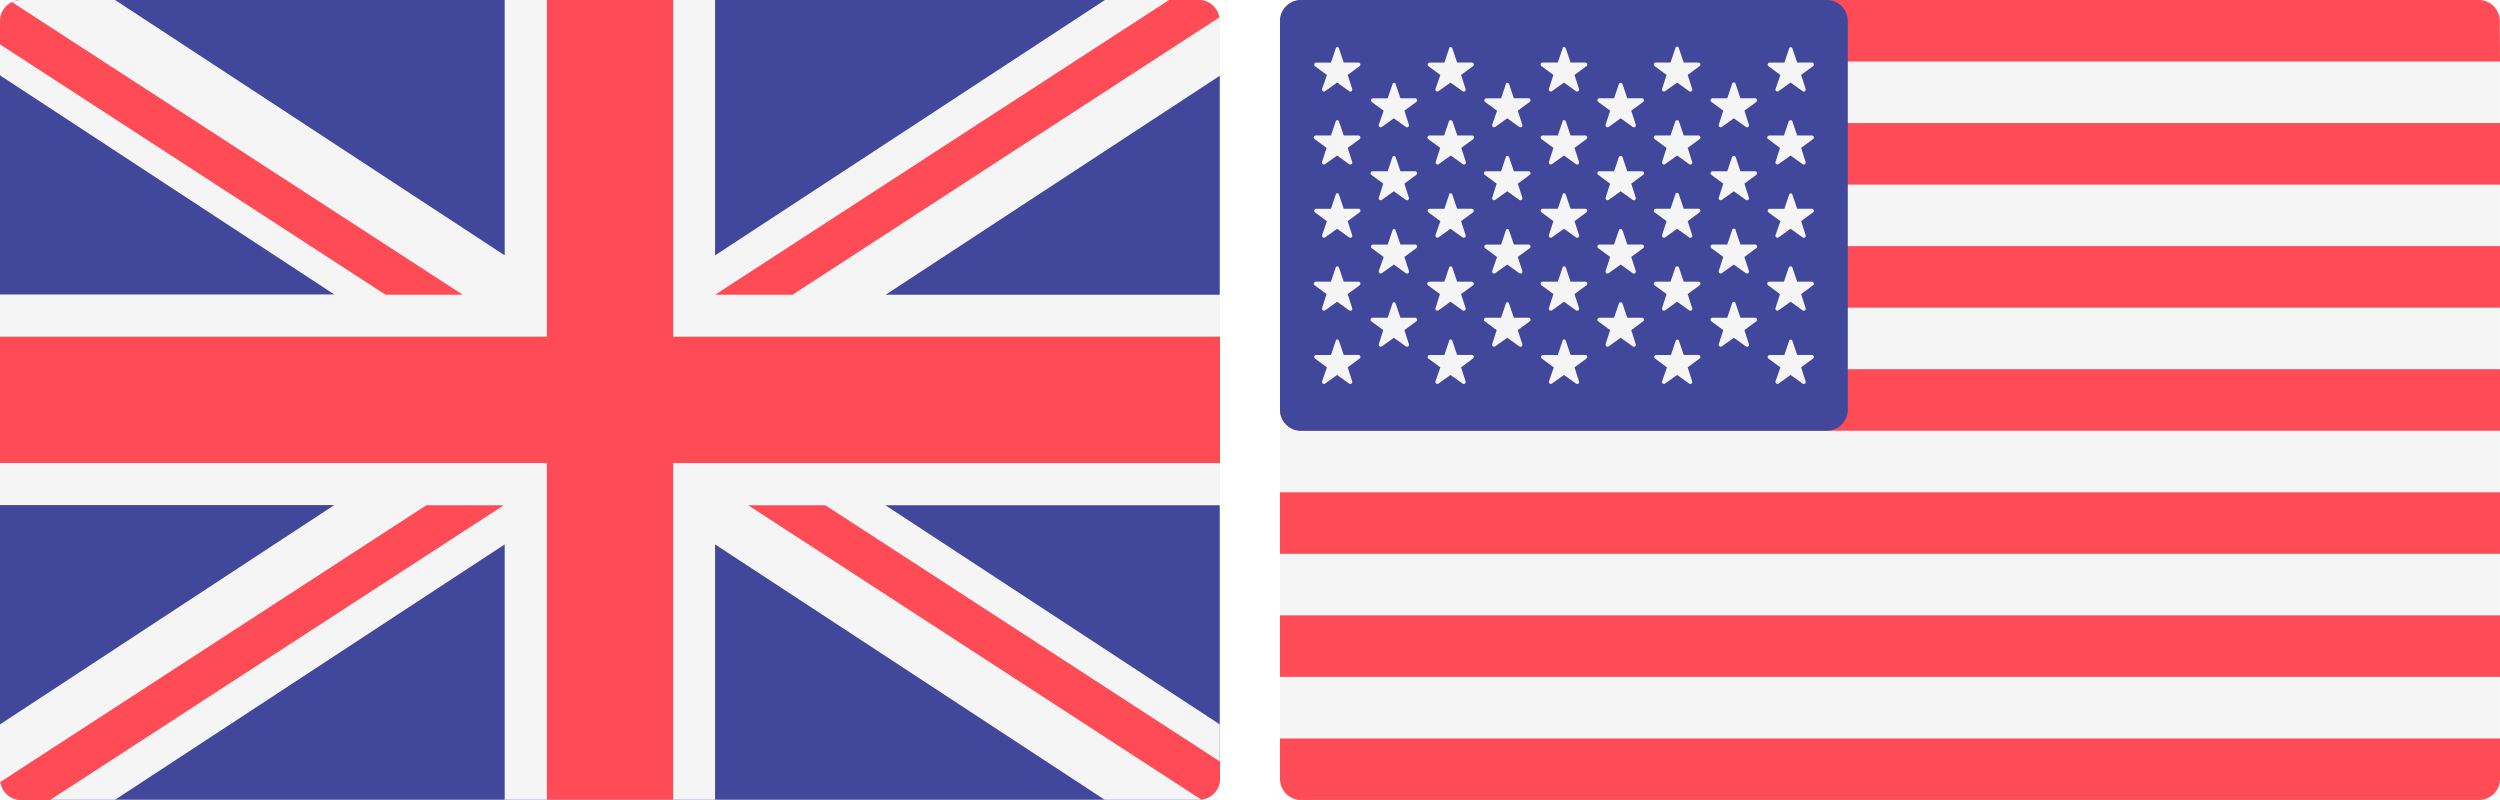
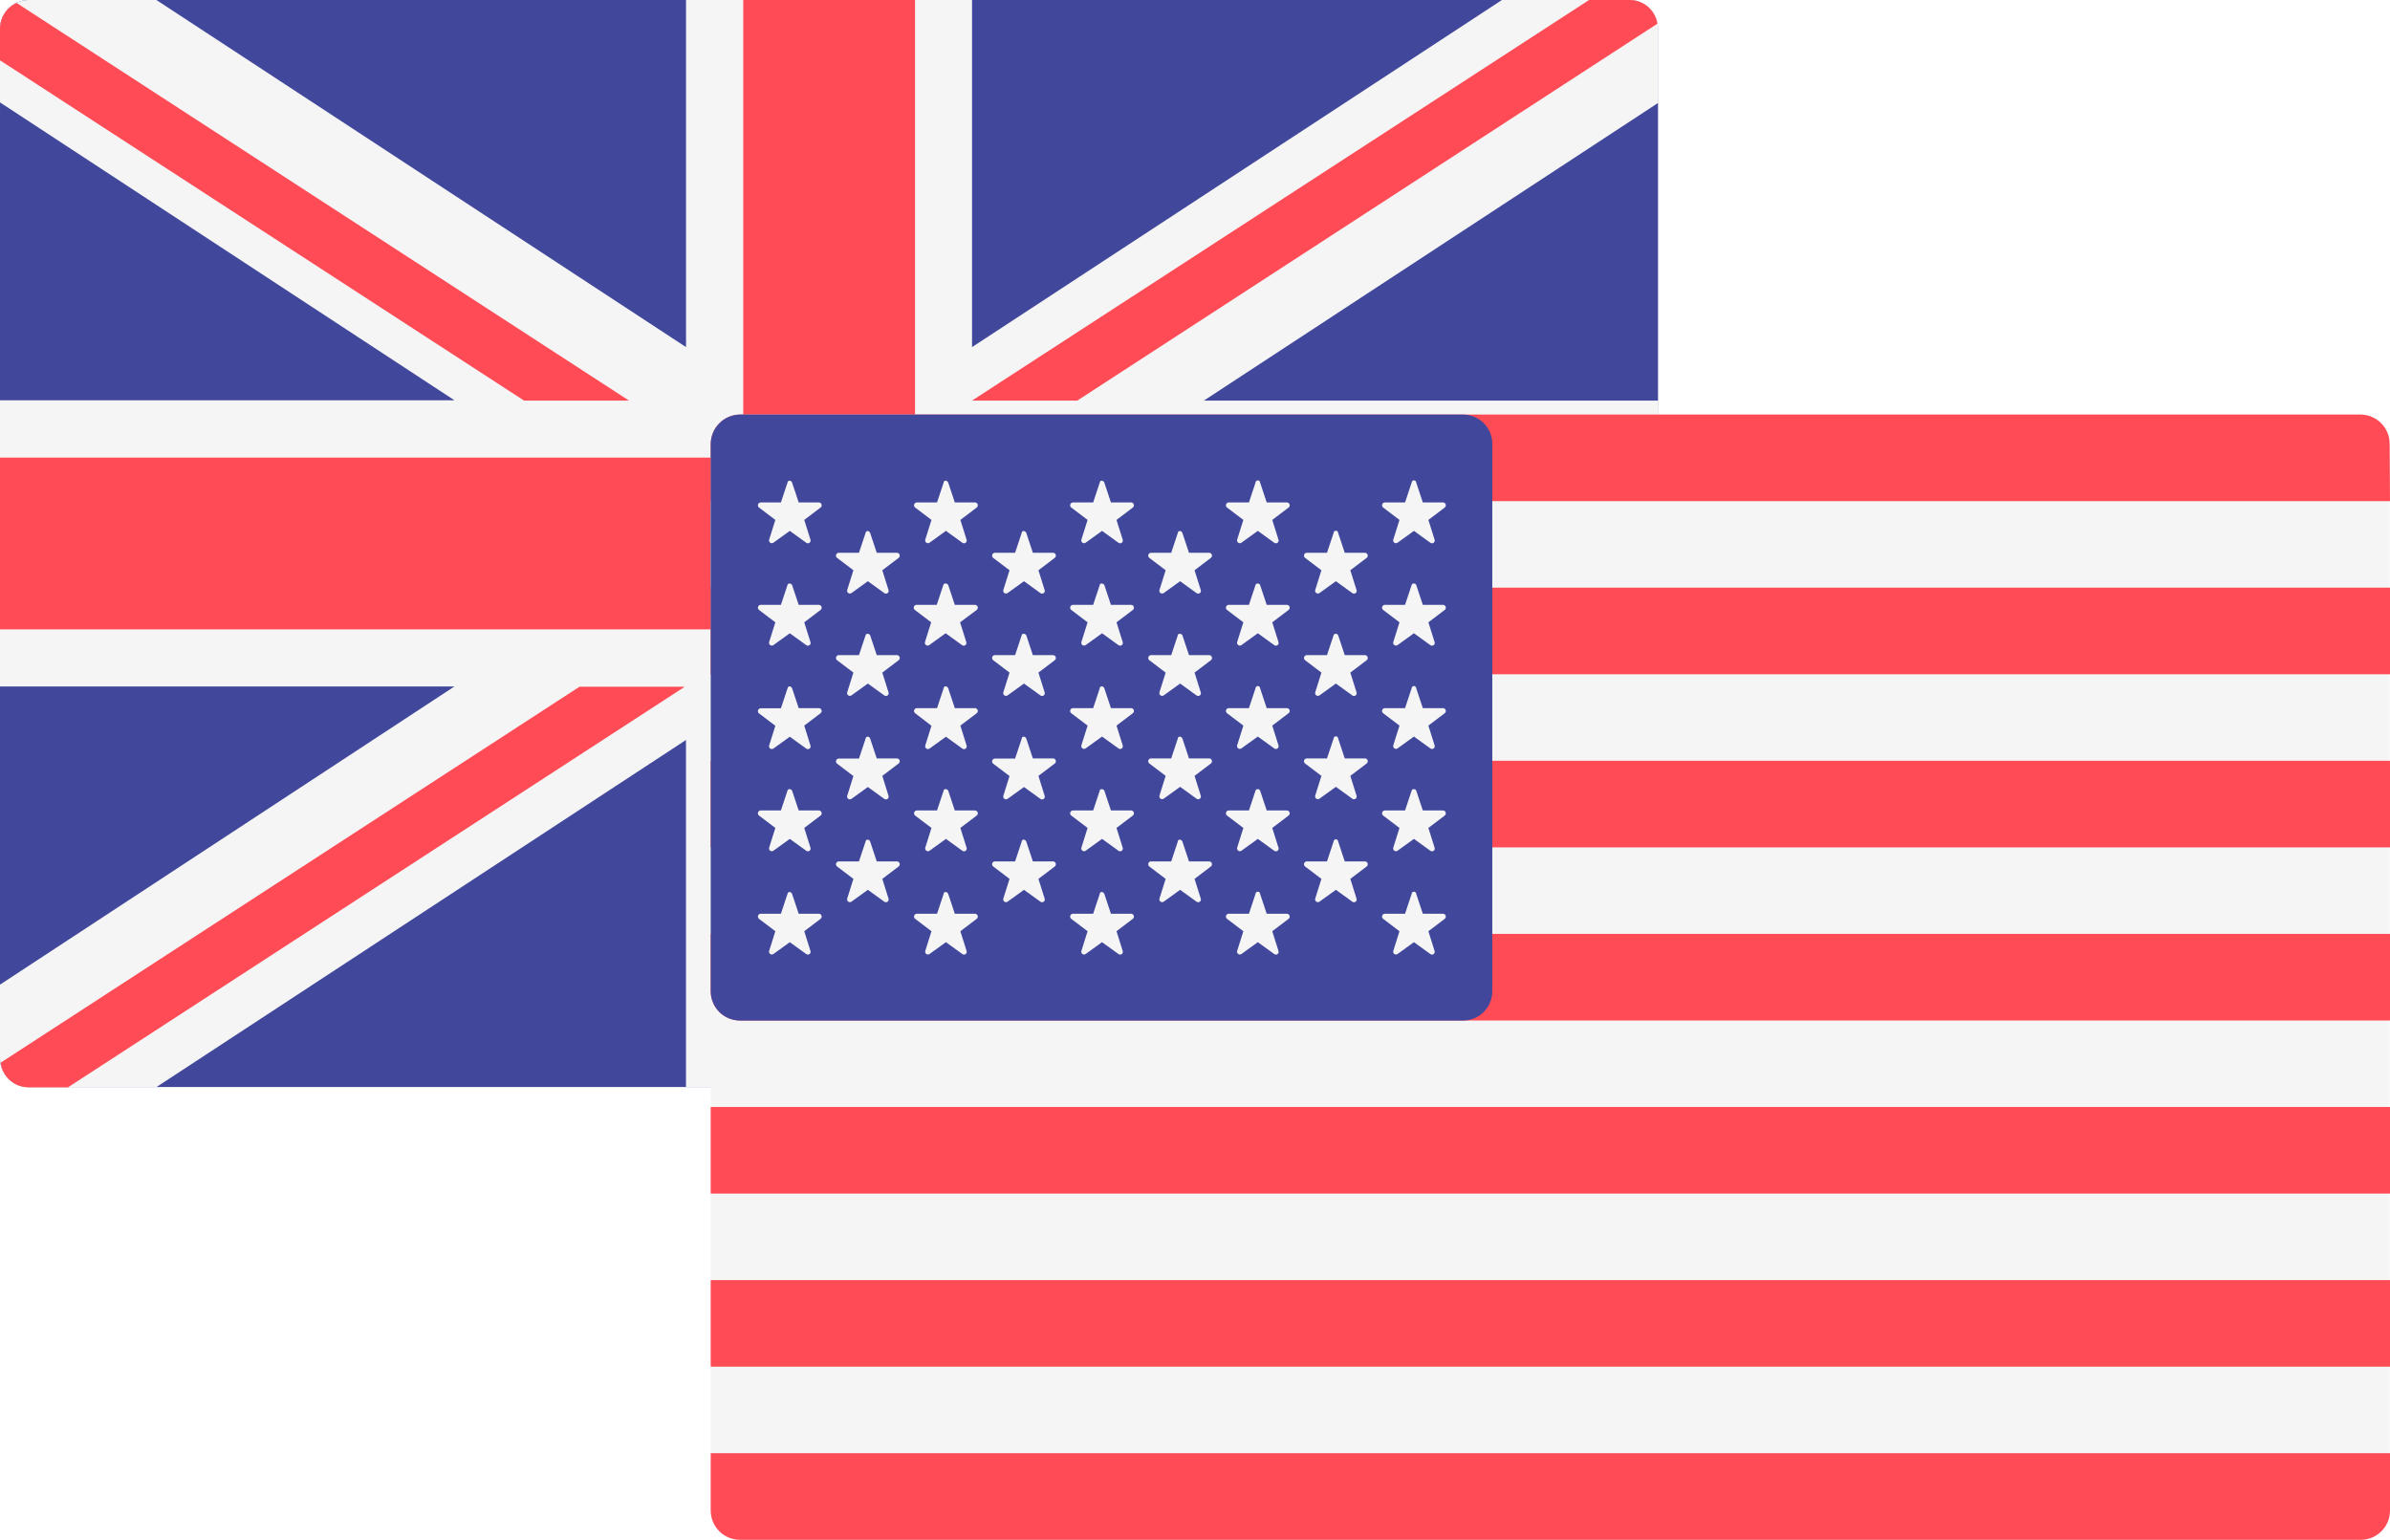
- <svg xmlns="http://www.w3.org/2000/svg" viewBox="-19560 -23778 62.5 20">
+ <svg xmlns="http://www.w3.org/2000/svg" viewBox="-13498 -12989 40.353 26">
  <defs>
-     <style>.cls-1 {fill: #41479b;}.cls-2 {fill: #f5f5f5;}.cls-3 {fill: #ff4b55;}</style>
+     <style>
+       .cls-1 {
+         fill: #41479b;
+       }
+ 
+       .cls-2 {
+         fill: #f5f5f5;
+       }
+ 
+       .cls-3 {
+         fill: #ff4b55;
+       }
+     </style>
  </defs>
-   <g transform="translate(-19560 -23778)">
-     <path class="cls-1" d="M29.976,19.994H.524A.525.525,0,0,1,0,19.469V.525A.529.529,0,0,1,.524,0H29.97a.525.525,0,0,1,.524.525V19.469A.516.516,0,0,1,29.976,19.994Z" />
-     <path class="cls-2" d="M30.5.525A.525.525,0,0,0,29.976,0H27.623L17.877,6.384V0h-5.26V6.384L2.877,0H.524A.529.529,0,0,0,0,.525V1.884L8.358,7.362H0v5.264H8.358L0,18.11v1.359a.525.525,0,0,0,.524.525H2.877l9.74-6.384v6.384h5.26V13.61l9.74,6.384H29.97a.525.525,0,0,0,.524-.525V18.11l-8.358-5.478H30.5V7.368H22.142L30.5,1.89Z" />
-     <g>
-       <path class="cls-3" d="M30.5,8.417H16.829V0H13.671V8.417H0v3.159H13.671v8.417h3.157V11.577H30.5Z" />
-       <path class="cls-3" d="M10.845,211.9.2,218.815a.516.516,0,0,0,.512.453h.727L12.781,211.9Z" transform="translate(-0.188 -199.268)" />
-       <path class="cls-3" d="M315.93,211.9H314l11.324,7.356a.522.522,0,0,0,.471-.513v-.435Z" transform="translate(-295.295 -199.268)" />
-       <path class="cls-3" d="M0,1.955,9.638,8.214h1.93L.3.9a.521.521,0,0,0-.3.471Z" transform="translate(0 -0.846)" />
-       <path class="cls-3" d="M302.036,7.368,312.705.435A.518.518,0,0,0,312.2,0h-.751L300.1,7.368Z" transform="translate(-282.223)" />
+   <g id="Group_3036" data-name="Group 3036" transform="translate(6135 10819)">
+     <g id="Group_3032" data-name="Group 3032" transform="translate(-19633 -23808)">
+       <path id="Path_12218" data-name="Path 12218" class="cls-1" d="M27.519,18.355H.481A.482.482,0,0,1,0,17.874V.482A.486.486,0,0,1,.481,0H27.513a.482.482,0,0,1,.481.482V17.874A.474.474,0,0,1,27.519,18.355Z" transform="translate(0 0)" />
+       <path id="Path_12219" data-name="Path 12219" class="cls-2" d="M28,.482A.482.482,0,0,0,27.519,0h-2.16L16.412,5.861V0H11.583V5.861L2.641,0H.481A.486.486,0,0,0,0,.482V1.729L7.673,6.759H0v4.832H7.673L0,16.626v1.248a.482.482,0,0,0,.481.482h2.16l8.941-5.861v5.861h4.829V12.494l8.941,5.861h2.16a.482.482,0,0,0,.481-.482V16.626L20.322,11.6H28V6.764H20.327L28,1.735Z" transform="translate(0 0)" />
+       <g id="Group_3031" data-name="Group 3031" transform="translate(0 0)">
+         <path id="Path_12220" data-name="Path 12220" class="cls-3" d="M28,7.727H15.449V0h-2.9V7.727H0v2.9H12.551v7.727h2.9V10.628H28Z" />
+         <path id="Path_12221" data-name="Path 12221" class="cls-3" d="M9.973,211.9.2,218.248a.473.473,0,0,0,.47.416h.667L11.75,211.9Z" transform="translate(-0.189 -200.304)" />
+         <path id="Path_12222" data-name="Path 12222" class="cls-3" d="M315.772,211.9H314l10.4,6.753a.479.479,0,0,0,.432-.471v-.4Z" transform="translate(-296.828 -200.304)" />
+         <path id="Path_12223" data-name="Path 12223" class="cls-3" d="M0,1.869,8.848,7.615H10.62L.279.9A.478.478,0,0,0,0,1.332Z" transform="translate(0 -0.851)" />
+         <path id="Path_12224" data-name="Path 12224" class="cls-3" d="M301.877,6.764,311.672.4a.475.475,0,0,0-.465-.4h-.689L300.1,6.764Z" transform="translate(-283.688 0)" />
+       </g>
    </g>
-   </g>
-   <g transform="translate(-19528 -23778)">
-     <path class="cls-2" d="M29.976,20H.524A.525.525,0,0,1,0,19.474V.525A.529.529,0,0,1,.524,0H29.97a.525.525,0,0,1,.524.525v18.95A.516.516,0,0,1,29.976,20Z" transform="translate(0 0)" />
-     <g transform="translate(0 0)">
-       <path class="cls-3" d="M30.5,1.538H0V.525A.529.529,0,0,1,.524,0H29.97a.525.525,0,0,1,.524.525L30.5,1.538Z" />
-       <rect class="cls-3" width="30.5" height="1.538" transform="translate(0 6.154)" />
-       <rect class="cls-3" width="30.5" height="1.538" transform="translate(0 3.077)" />
-       <path class="cls-3" d="M30.5,156.338H.524A.525.525,0,0,1,0,155.814V154.8H30.5Z" transform="translate(0 -145.57)" />
-       <rect class="cls-3" width="30.5" height="1.538" transform="translate(0 15.384)" />
-       <path class="cls-3" d="M29.976,311.138H.524A.525.525,0,0,1,0,310.614V309.6H30.5v1.014A.525.525,0,0,1,29.976,311.138Z" transform="translate(0 -291.139)" />
-       <rect class="cls-3" width="30.5" height="1.538" transform="translate(0 12.307)" />
-     </g>
-     <path class="cls-1" d="M13.671,0H.524A.529.529,0,0,0,0,.525v9.719a.525.525,0,0,0,.524.525H13.671a.525.525,0,0,0,.524-.525V.525A.525.525,0,0,0,13.671,0Z" transform="translate(0 0)" />
-     <g transform="translate(0.857 1.175)">
-       <path class="cls-2" d="M15,19.736l.119.352h.369a.05.05,0,0,1,.03.089l-.3.221.113.352a.049.049,0,0,1-.077.054l-.3-.215-.3.215a.05.05,0,0,1-.077-.054L14.7,20.4l-.3-.221a.05.05,0,0,1,.03-.089H14.8l.119-.352C14.926,19.688,14.986,19.688,15,19.736Z" transform="translate(-14.383 -19.7)" />
-       <path class="cls-2" d="M15,50.406l.119.352h.369a.05.05,0,0,1,.03.089l-.3.221.113.352a.049.049,0,0,1-.077.054l-.3-.215-.3.215a.05.05,0,0,1-.077-.054l.113-.352-.3-.221a.05.05,0,0,1,.03-.089H14.8l.119-.352C14.926,50.365,14.986,50.365,15,50.406Z" transform="translate(-14.383 -48.546)" />
-       <path class="cls-2" d="M15,81.036l.119.352h.369a.05.05,0,0,1,.03.089l-.3.221.113.352a.049.049,0,0,1-.077.054l-.3-.215-.3.215a.05.05,0,0,1-.077-.054L14.7,81.7l-.3-.221a.05.05,0,0,1,.03-.089H14.8l.119-.352C14.926,80.988,14.986,80.988,15,81.036Z" transform="translate(-14.383 -77.345)" />
-       <path class="cls-2" d="M15,111.706l.119.352h.369a.05.05,0,0,1,.03.089l-.3.221.113.352a.049.049,0,0,1-.077.054l-.3-.215-.3.215a.05.05,0,0,1-.077-.054l.113-.352-.3-.221a.05.05,0,0,1,.03-.089H14.8l.119-.352C14.926,111.665,14.986,111.665,15,111.706Z" transform="translate(-14.383 -106.191)" />
-       <path class="cls-2" d="M15,142.336l.119.352h.369a.05.05,0,0,1,.03.089l-.3.221.113.352a.049.049,0,0,1-.077.054l-.3-.215-.3.215a.05.05,0,0,1-.077-.054L14.7,143l-.3-.221a.05.05,0,0,1,.03-.089H14.8l.119-.352C14.926,142.288,14.986,142.288,15,142.336Z" transform="translate(-14.383 -134.99)" />
-       <path class="cls-2" d="M38.8,34.736l.119.352h.369a.05.05,0,0,1,.03.089l-.3.221.113.352a.049.049,0,0,1-.077.054l-.3-.215-.3.215a.05.05,0,0,1-.077-.054L38.5,35.4l-.3-.221a.05.05,0,0,1,.03-.089H38.6l.119-.352C38.726,34.688,38.786,34.688,38.8,34.736Z" transform="translate(-36.765 -33.806)" />
-       <path class="cls-2" d="M38.8,65.406l.119.352h.369a.05.05,0,0,1,.03.089l-.3.221.113.352a.049.049,0,0,1-.077.054l-.3-.215-.3.215a.05.05,0,0,1-.077-.054l.113-.352-.3-.221a.05.05,0,0,1,.03-.089H38.6l.119-.352C38.726,65.365,38.786,65.365,38.8,65.406Z" transform="translate(-36.765 -62.652)" />
-       <path class="cls-2" d="M38.8,96.036l.119.352h.369a.05.05,0,0,1,.03.089l-.3.221.113.352a.049.049,0,0,1-.077.054l-.3-.215-.3.215a.05.05,0,0,1-.077-.054L38.5,96.7l-.3-.221a.05.05,0,0,1,.03-.089H38.6l.119-.352C38.726,95.988,38.786,95.988,38.8,96.036Z" transform="translate(-36.765 -91.45)" />
-       <path class="cls-2" d="M38.8,126.736l.119.352h.369a.05.05,0,0,1,.03.089l-.3.221.113.352a.049.049,0,0,1-.077.054l-.3-.215-.3.215a.05.05,0,0,1-.077-.054l.113-.352-.3-.221a.05.05,0,0,1,.03-.089H38.6l.119-.352C38.726,126.688,38.786,126.688,38.8,126.736Z" transform="translate(-36.765 -120.32)" />
-       <path class="cls-2" d="M62.6,19.736l.119.352h.369a.05.05,0,0,1,.03.089l-.3.221.113.352a.049.049,0,0,1-.077.054l-.3-.215-.3.215a.05.05,0,0,1-.077-.054L62.3,20.4l-.3-.221a.05.05,0,0,1,.03-.089H62.4l.119-.352C62.52,19.688,62.586,19.688,62.6,19.736Z" transform="translate(-59.148 -19.7)" />
-       <path class="cls-2" d="M62.51,50.406l.119.352H63a.05.05,0,0,1,.03.089l-.3.221.113.352a.049.049,0,0,1-.077.054l-.3-.215-.3.215a.05.05,0,0,1-.077-.054l.113-.352-.3-.221a.05.05,0,0,1,.03-.089H62.3l.119-.352C62.426,50.365,62.492,50.365,62.51,50.406Z" transform="translate(-59.054 -48.546)" />
-       <path class="cls-2" d="M62.6,81.036l.119.352h.369a.05.05,0,0,1,.03.089l-.3.221.113.352a.049.049,0,0,1-.077.054l-.3-.215-.3.215a.05.05,0,0,1-.077-.054L62.3,81.7l-.3-.221a.05.05,0,0,1,.03-.089H62.4l.119-.352C62.52,80.988,62.586,80.988,62.6,81.036Z" transform="translate(-59.148 -77.345)" />
-       <path class="cls-2" d="M62.6,111.706l.119.352h.369a.05.05,0,0,1,.03.089l-.3.221.113.352a.049.049,0,0,1-.077.054l-.3-.215-.3.215a.05.05,0,0,1-.077-.054l.113-.352-.3-.221a.05.05,0,0,1,.03-.089H62.4l.119-.352C62.52,111.665,62.586,111.665,62.6,111.706Z" transform="translate(-59.148 -106.191)" />
-       <path class="cls-2" d="M62.6,142.336l.119.352h.369a.05.05,0,0,1,.03.089l-.3.221.113.352a.049.049,0,0,1-.077.054l-.3-.215-.3.215a.05.05,0,0,1-.077-.054L62.3,143l-.3-.221a.05.05,0,0,1,.03-.089H62.4l.119-.352C62.52,142.288,62.586,142.288,62.6,142.336Z" transform="translate(-59.148 -134.99)" />
-       <path class="cls-2" d="M86.4,34.736l.119.352h.369a.05.05,0,0,1,.03.089l-.3.221.113.352a.049.049,0,0,1-.077.054l-.3-.215-.3.215a.05.05,0,0,1-.077-.054L86.1,35.4l-.3-.221a.05.05,0,0,1,.03-.089H86.2l.119-.352C86.32,34.688,86.386,34.688,86.4,34.736Z" transform="translate(-81.53 -33.806)" />
-       <path class="cls-2" d="M86.4,65.406l.119.352h.369a.05.05,0,0,1,.03.089l-.3.221.113.352a.049.049,0,0,1-.077.054l-.3-.215-.3.215a.05.05,0,0,1-.077-.054l.113-.352-.3-.221a.05.05,0,0,1,.03-.089H86.2l.119-.352C86.32,65.365,86.386,65.365,86.4,65.406Z" transform="translate(-81.53 -62.652)" />
-       <path class="cls-2" d="M86.4,96.036l.119.352h.369a.05.05,0,0,1,.03.089l-.3.221.113.352a.049.049,0,0,1-.077.054l-.3-.215-.3.215a.05.05,0,0,1-.077-.054L86.1,96.7l-.3-.221a.05.05,0,0,1,.03-.089H86.2l.119-.352C86.32,95.988,86.386,95.988,86.4,96.036Z" transform="translate(-81.53 -91.45)" />
-       <path class="cls-2" d="M86.4,126.736l.119.352h.369a.05.05,0,0,1,.03.089l-.3.221.113.352a.049.049,0,0,1-.077.054l-.3-.215-.3.215a.05.05,0,0,1-.077-.054l.113-.352-.3-.221a.05.05,0,0,1,.03-.089H86.2l.119-.352C86.32,126.688,86.386,126.688,86.4,126.736Z" transform="translate(-81.53 -120.32)" />
-       <path class="cls-2" d="M110.2,19.736l.119.352h.369a.05.05,0,0,1,.03.089l-.3.221.113.352a.049.049,0,0,1-.077.054l-.3-.215-.3.215a.05.05,0,0,1-.077-.054l.113-.352-.3-.221a.05.05,0,0,1,.03-.089H110l.119-.352C110.12,19.688,110.186,19.688,110.2,19.736Z" transform="translate(-103.912 -19.7)" />
-       <path class="cls-2" d="M110.2,50.406l.119.352h.369a.05.05,0,0,1,.03.089l-.3.221.113.352a.049.049,0,0,1-.077.054l-.3-.215-.3.215a.05.05,0,0,1-.077-.054l.113-.352-.3-.221a.05.05,0,0,1,.03-.089H110l.119-.352C110.12,50.365,110.186,50.365,110.2,50.406Z" transform="translate(-103.912 -48.546)" />
-       <path class="cls-2" d="M110.2,81.036l.119.352h.369a.05.05,0,0,1,.03.089l-.3.221.113.352a.049.049,0,0,1-.077.054l-.3-.215-.3.215a.05.05,0,0,1-.077-.054l.113-.352-.3-.221a.05.05,0,0,1,.03-.089H110l.119-.352C110.12,80.988,110.186,80.988,110.2,81.036Z" transform="translate(-103.912 -77.345)" />
-       <path class="cls-2" d="M110.2,111.706l.119.352h.369a.05.05,0,0,1,.03.089l-.3.221.113.352a.049.049,0,0,1-.077.054l-.3-.215-.3.215a.05.05,0,0,1-.077-.054l.113-.352-.3-.221a.05.05,0,0,1,.03-.089H110l.119-.352C110.12,111.665,110.186,111.665,110.2,111.706Z" transform="translate(-103.912 -106.191)" />
-       <path class="cls-2" d="M110.2,142.336l.119.352h.369a.05.05,0,0,1,.03.089l-.3.221.113.352a.049.049,0,0,1-.077.054l-.3-.215-.3.215a.05.05,0,0,1-.077-.054L109.9,143l-.3-.221a.05.05,0,0,1,.03-.089H110l.119-.352C110.12,142.288,110.186,142.288,110.2,142.336Z" transform="translate(-103.912 -134.99)" />
-       <path class="cls-2" d="M134,34.736l.119.352h.369a.05.05,0,0,1,.03.089l-.3.221.113.352a.049.049,0,0,1-.077.054l-.3-.215-.3.215a.05.05,0,0,1-.077-.054l.113-.352-.3-.221a.05.05,0,0,1,.03-.089h.369l.119-.352C133.92,34.688,133.986,34.688,134,34.736Z" transform="translate(-126.294 -33.806)" />
-       <path class="cls-2" d="M134,65.406l.119.352h.369a.05.05,0,0,1,.03.089l-.3.221.113.352a.049.049,0,0,1-.077.054l-.3-.215-.3.215a.05.05,0,0,1-.077-.054l.113-.352-.3-.221a.05.05,0,0,1,.03-.089h.369l.119-.352C133.92,65.365,133.986,65.365,134,65.406Z" transform="translate(-126.294 -62.652)" />
-       <path class="cls-2" d="M134,96.036l.119.352h.369a.05.05,0,0,1,.03.089l-.3.221.113.352a.049.049,0,0,1-.077.054l-.3-.215-.3.215a.05.05,0,0,1-.077-.054l.113-.352-.3-.221a.05.05,0,0,1,.03-.089h.369l.119-.352C133.92,95.988,133.986,95.988,134,96.036Z" transform="translate(-126.294 -91.45)" />
-       <path class="cls-2" d="M134,126.736l.119.352h.369a.05.05,0,0,1,.03.089l-.3.221.113.352a.049.049,0,0,1-.077.054l-.3-.215-.3.215a.05.05,0,0,1-.077-.054l.113-.352-.3-.221a.05.05,0,0,1,.03-.089h.369l.119-.352C133.92,126.688,133.986,126.688,134,126.736Z" transform="translate(-126.294 -120.32)" />
-       <path class="cls-2" d="M157.7,19.736l.119.352h.369a.05.05,0,0,1,.03.089l-.3.221.113.352a.049.049,0,0,1-.077.054l-.3-.215-.3.215a.05.05,0,0,1-.077-.054l.113-.352-.3-.221a.05.05,0,0,1,.03-.089h.369l.119-.352A.042.042,0,0,1,157.7,19.736Z" transform="translate(-148.583 -19.7)" />
-       <path class="cls-2" d="M157.7,50.406l.119.352h.369a.05.05,0,0,1,.03.089l-.3.221.113.352a.049.049,0,0,1-.077.054l-.3-.215-.3.215a.05.05,0,0,1-.077-.054l.113-.352-.3-.221a.05.05,0,0,1,.03-.089h.369l.119-.352C157.626,50.365,157.692,50.365,157.7,50.406Z" transform="translate(-148.583 -48.546)" />
-       <path class="cls-2" d="M157.7,81.036l.119.352h.369a.05.05,0,0,1,.03.089l-.3.221.113.352a.049.049,0,0,1-.077.054l-.3-.215-.3.215a.05.05,0,0,1-.077-.054l.113-.352-.3-.221a.05.05,0,0,1,.03-.089h.369l.119-.352A.042.042,0,0,1,157.7,81.036Z" transform="translate(-148.583 -77.345)" />
-       <path class="cls-2" d="M157.7,111.706l.119.352h.369a.05.05,0,0,1,.03.089l-.3.221.113.352a.049.049,0,0,1-.077.054l-.3-.215-.3.215a.05.05,0,0,1-.077-.054l.113-.352-.3-.221a.05.05,0,0,1,.03-.089h.369l.119-.352C157.626,111.665,157.692,111.665,157.7,111.706Z" transform="translate(-148.583 -106.191)" />
-       <path class="cls-2" d="M157.7,142.336l.119.352h.369a.05.05,0,0,1,.03.089l-.3.221.113.352a.049.049,0,0,1-.077.054l-.3-.215-.3.215a.05.05,0,0,1-.077-.054L157.4,143l-.3-.221a.05.05,0,0,1,.03-.089h.369l.119-.352A.042.042,0,0,1,157.7,142.336Z" transform="translate(-148.583 -134.99)" />
-       <path class="cls-2" d="M181.5,34.736l.119.352h.369a.05.05,0,0,1,.03.089l-.3.221.113.352a.049.049,0,0,1-.077.054l-.3-.215-.3.215a.05.05,0,0,1-.077-.054l.113-.352-.3-.221a.05.05,0,0,1,.03-.089h.369l.119-.352A.042.042,0,0,1,181.5,34.736Z" transform="translate(-170.965 -33.806)" />
-       <path class="cls-2" d="M181.5,65.406l.119.352h.369a.05.05,0,0,1,.03.089l-.3.221.113.352a.049.049,0,0,1-.077.054l-.3-.215-.3.215a.05.05,0,0,1-.077-.054l.113-.352-.3-.221a.05.05,0,0,1,.03-.089h.369l.119-.352C181.426,65.365,181.492,65.365,181.5,65.406Z" transform="translate(-170.965 -62.652)" />
-       <path class="cls-2" d="M181.5,96.036l.119.352h.369a.05.05,0,0,1,.03.089l-.3.221.113.352a.049.049,0,0,1-.077.054l-.3-.215-.3.215a.05.05,0,0,1-.077-.054l.113-.352-.3-.221a.05.05,0,0,1,.03-.089h.369l.119-.352A.042.042,0,0,1,181.5,96.036Z" transform="translate(-170.965 -91.45)" />
-       <path class="cls-2" d="M181.5,126.736l.119.352h.369a.05.05,0,0,1,.03.089l-.3.221.113.352a.049.049,0,0,1-.077.054l-.3-.215-.3.215a.05.05,0,0,1-.077-.054l.113-.352-.3-.221a.05.05,0,0,1,.03-.089h.369l.119-.352A.042.042,0,0,1,181.5,126.736Z" transform="translate(-170.965 -120.32)" />
-       <path class="cls-2" d="M205.3,19.736l.119.352h.369a.05.05,0,0,1,.03.089l-.3.221.113.352a.049.049,0,0,1-.077.054l-.3-.215-.3.215a.05.05,0,0,1-.077-.054L205,20.4l-.3-.221a.05.05,0,0,1,.03-.089h.369l.119-.352A.042.042,0,0,1,205.3,19.736Z" transform="translate(-193.347 -19.7)" />
-       <path class="cls-2" d="M205.3,50.406l.119.352h.369a.05.05,0,0,1,.03.089l-.3.221.113.352a.049.049,0,0,1-.077.054l-.3-.215-.3.215a.05.05,0,0,1-.077-.054l.113-.352-.3-.221a.05.05,0,0,1,.03-.089h.369l.119-.352C205.226,50.365,205.292,50.365,205.3,50.406Z" transform="translate(-193.347 -48.546)" />
-       <path class="cls-2" d="M205.3,81.036l.119.352h.369a.05.05,0,0,1,.03.089l-.3.221.113.352a.049.049,0,0,1-.077.054l-.3-.215-.3.215a.05.05,0,0,1-.077-.054L205,81.7l-.3-.221a.05.05,0,0,1,.03-.089h.369l.119-.352A.042.042,0,0,1,205.3,81.036Z" transform="translate(-193.347 -77.345)" />
-       <path class="cls-2" d="M205.3,111.706l.119.352h.369a.05.05,0,0,1,.03.089l-.3.221.113.352a.049.049,0,0,1-.077.054l-.3-.215-.3.215a.05.05,0,0,1-.077-.054l.113-.352-.3-.221a.05.05,0,0,1,.03-.089h.369l.119-.352C205.226,111.665,205.292,111.665,205.3,111.706Z" transform="translate(-193.347 -106.191)" />
-       <path class="cls-2" d="M205.3,142.336l.119.352h.369a.05.05,0,0,1,.03.089l-.3.221.113.352a.049.049,0,0,1-.077.054l-.3-.215-.3.215a.05.05,0,0,1-.077-.054L205,143l-.3-.221a.05.05,0,0,1,.03-.089h.369l.119-.352A.042.042,0,0,1,205.3,142.336Z" transform="translate(-193.347 -134.99)" />
+     <g id="Group_3039" data-name="Group 3039" transform="translate(-19621 -23801)">
+       <path id="Path_12226" data-name="Path 12226" class="cls-2" d="M27.866,19H.487A.494.494,0,0,1,0,18.5V.5A.5.5,0,0,1,.487,0H27.86a.494.494,0,0,1,.487.5v18A.486.486,0,0,1,27.866,19Z" transform="translate(0)" />
+       <g id="Group_3037" data-name="Group 3037" transform="translate(0)">
+         <path id="Path_12227" data-name="Path 12227" class="cls-3" d="M28.353,1.462H0V.5A.5.5,0,0,1,.487,0H27.86a.494.494,0,0,1,.487.5l.006.963Z" />
+         <rect id="Rectangle_2193" data-name="Rectangle 2193" class="cls-3" width="28.353" height="1.462" transform="translate(0 5.846)" />
+         <rect id="Rectangle_2194" data-name="Rectangle 2194" class="cls-3" width="28.353" height="1.462" transform="translate(0 2.923)" />
+         <path id="Path_12228" data-name="Path 12228" class="cls-3" d="M28.353,156.262H.487a.494.494,0,0,1-.487-.5V154.8H28.353Z" transform="translate(0 -146.031)" />
+         <rect id="Rectangle_2195" data-name="Rectangle 2195" class="cls-3" width="28.353" height="1.462" transform="translate(0 14.615)" />
+         <path id="Path_12229" data-name="Path 12229" class="cls-3" d="M27.866,311.062H.487a.494.494,0,0,1-.487-.5V309.6H28.353v.963A.494.494,0,0,1,27.866,311.062Z" transform="translate(0 -292.062)" />
+         <rect id="Rectangle_2196" data-name="Rectangle 2196" class="cls-3" width="28.353" height="1.462" transform="translate(0 11.692)" />
+       </g>
+       <path id="Path_12230" data-name="Path 12230" class="cls-1" d="M12.709,0H.487A.5.5,0,0,0,0,.5V9.732a.494.494,0,0,0,.487.5H12.709a.494.494,0,0,0,.487-.5V.5A.494.494,0,0,0,12.709,0Z" transform="translate(0)" />
+       <g id="Group_3038" data-name="Group 3038" transform="translate(0.797 1.116)">
+         <path id="Path_12231" data-name="Path 12231" class="cls-2" d="M14.96,19.734l.111.334h.343a.048.048,0,0,1,.028.085l-.277.21.105.334a.046.046,0,0,1-.072.051l-.277-.2-.277.2a.047.047,0,0,1-.072-.051l.105-.334-.277-.21a.048.048,0,0,1,.028-.085h.343l.111-.334C14.888,19.689,14.943,19.689,14.96,19.734Z" transform="translate(-14.383 -19.7)" />
+         <path id="Path_12232" data-name="Path 12232" class="cls-2" d="M14.96,50.4l.111.334h.343a.048.048,0,0,1,.028.085l-.277.21.105.334a.046.046,0,0,1-.072.051l-.277-.2-.277.2a.047.047,0,0,1-.072-.051l.105-.334-.277-.21a.048.048,0,0,1,.028-.085h.343l.111-.334C14.888,50.365,14.943,50.365,14.96,50.4Z" transform="translate(-14.383 -48.637)" />
+         <path id="Path_12233" data-name="Path 12233" class="cls-2" d="M14.96,81.034l.111.334h.343a.048.048,0,0,1,.028.085l-.277.21L15.27,82a.046.046,0,0,1-.072.051l-.277-.2-.277.2A.047.047,0,0,1,14.572,82l.105-.334-.277-.21a.048.048,0,0,1,.028-.085h.343l.111-.334C14.888,80.989,14.943,80.989,14.96,81.034Z" transform="translate(-14.383 -77.527)" />
+         <path id="Path_12234" data-name="Path 12234" class="cls-2" d="M14.96,111.7l.111.334h.343a.048.048,0,0,1,.028.085l-.277.21.105.334a.046.046,0,0,1-.072.051l-.277-.2-.277.2a.047.047,0,0,1-.072-.051l.105-.334-.277-.21a.048.048,0,0,1,.028-.085h.343l.111-.334C14.888,111.665,14.943,111.665,14.96,111.7Z" transform="translate(-14.383 -106.465)" />
+         <path id="Path_12235" data-name="Path 12235" class="cls-2" d="M14.96,142.334l.111.334h.343a.048.048,0,0,1,.028.085l-.277.21.105.334a.046.046,0,0,1-.072.051l-.277-.2-.277.2a.047.047,0,0,1-.072-.051l.105-.334-.277-.21a.048.048,0,0,1,.028-.085h.343l.111-.334C14.888,142.289,14.943,142.289,14.96,142.334Z" transform="translate(-14.383 -135.355)" />
+         <path id="Path_12236" data-name="Path 12236" class="cls-2" d="M38.76,34.734l.111.334h.343a.048.048,0,0,1,.028.085l-.277.21.105.334a.046.046,0,0,1-.072.051l-.277-.2-.277.2a.047.047,0,0,1-.072-.051l.105-.334-.277-.21a.048.048,0,0,1,.028-.085h.343l.111-.334C38.688,34.689,38.743,34.689,38.76,34.734Z" transform="translate(-36.865 -33.85)" />
+         <path id="Path_12237" data-name="Path 12237" class="cls-2" d="M38.76,65.4l.111.334h.343a.048.048,0,0,1,.028.085l-.277.21.105.334a.046.046,0,0,1-.072.051l-.277-.2-.277.2a.047.047,0,0,1-.072-.051l.105-.334-.277-.21a.048.048,0,0,1,.028-.085h.343l.111-.334C38.688,65.365,38.743,65.365,38.76,65.4Z" transform="translate(-36.865 -62.788)" />
+         <path id="Path_12238" data-name="Path 12238" class="cls-2" d="M38.76,96.034l.111.334h.343a.048.048,0,0,1,.028.085l-.277.21L39.07,97a.046.046,0,0,1-.072.051l-.277-.2-.277.2A.047.047,0,0,1,38.372,97l.105-.334-.277-.21a.048.048,0,0,1,.028-.085h.343l.111-.334C38.688,95.989,38.743,95.989,38.76,96.034Z" transform="translate(-36.865 -91.678)" />
+         <path id="Path_12239" data-name="Path 12239" class="cls-2" d="M38.76,126.734l.111.334h.343a.048.048,0,0,1,.028.085l-.277.21.105.334a.046.046,0,0,1-.072.051l-.277-.2-.277.2a.047.047,0,0,1-.072-.051l.105-.334-.277-.21a.048.048,0,0,1,.028-.085h.343l.111-.334C38.688,126.689,38.743,126.689,38.76,126.734Z" transform="translate(-36.865 -120.639)" />
+         <path id="Path_12240" data-name="Path 12240" class="cls-2" d="M62.56,19.734l.111.334h.343a.048.048,0,0,1,.028.085l-.277.21.105.334a.046.046,0,0,1-.072.051l-.277-.2-.277.2a.047.047,0,0,1-.072-.051l.105-.334L62,20.153a.048.048,0,0,1,.028-.085h.343l.111-.334C62.483,19.689,62.543,19.689,62.56,19.734Z" transform="translate(-59.347 -19.7)" />
+         <path id="Path_12241" data-name="Path 12241" class="cls-2" d="M62.466,50.4l.111.334h.343a.048.048,0,0,1,.028.085l-.282.21.105.334a.046.046,0,0,1-.072.051l-.277-.2-.277.2a.047.047,0,0,1-.072-.051l.105-.334-.277-.21a.048.048,0,0,1,.028-.085h.343l.111-.334C62.388,50.365,62.449,50.365,62.466,50.4Z" transform="translate(-59.253 -48.637)" />
+         <path id="Path_12242" data-name="Path 12242" class="cls-2" d="M62.56,81.034l.111.334h.343a.048.048,0,0,1,.028.085l-.277.21L62.87,82a.046.046,0,0,1-.072.051l-.277-.2-.277.2A.047.047,0,0,1,62.172,82l.105-.334L62,81.453a.048.048,0,0,1,.028-.085h.343l.111-.334C62.483,80.989,62.543,80.989,62.56,81.034Z" transform="translate(-59.347 -77.527)" />
+         <path id="Path_12243" data-name="Path 12243" class="cls-2" d="M62.56,111.7l.111.334h.343a.048.048,0,0,1,.028.085l-.277.21.105.334a.046.046,0,0,1-.072.051l-.277-.2-.277.2a.047.047,0,0,1-.072-.051l.105-.334-.277-.21a.048.048,0,0,1,.028-.085h.343l.111-.334C62.483,111.665,62.543,111.665,62.56,111.7Z" transform="translate(-59.347 -106.465)" />
+         <path id="Path_12244" data-name="Path 12244" class="cls-2" d="M62.56,142.334l.111.334h.343a.048.048,0,0,1,.028.085l-.277.21.105.334a.046.046,0,0,1-.072.051l-.277-.2-.277.2a.047.047,0,0,1-.072-.051l.105-.334-.277-.21a.048.048,0,0,1,.028-.085h.343l.111-.334C62.483,142.289,62.543,142.289,62.56,142.334Z" transform="translate(-59.347 -135.355)" />
+         <path id="Path_12245" data-name="Path 12245" class="cls-2" d="M86.36,34.734l.111.334h.343a.048.048,0,0,1,.028.085l-.277.21.105.334a.046.046,0,0,1-.072.051l-.277-.2-.277.2a.047.047,0,0,1-.072-.051l.105-.334-.277-.21a.048.048,0,0,1,.028-.085h.343l.111-.334C86.283,34.689,86.343,34.689,86.36,34.734Z" transform="translate(-81.829 -33.85)" />
+         <path id="Path_12246" data-name="Path 12246" class="cls-2" d="M86.36,65.4l.111.334h.343a.048.048,0,0,1,.028.085l-.277.21.105.334a.046.046,0,0,1-.072.051l-.277-.2-.277.2a.047.047,0,0,1-.072-.051l.105-.334-.277-.21a.048.048,0,0,1,.028-.085h.343l.111-.334C86.283,65.365,86.343,65.365,86.36,65.4Z" transform="translate(-81.829 -62.788)" />
+         <path id="Path_12247" data-name="Path 12247" class="cls-2" d="M86.36,96.034l.111.334h.343a.048.048,0,0,1,.028.085l-.277.21L86.67,97a.046.046,0,0,1-.072.051l-.277-.2-.277.2A.047.047,0,0,1,85.972,97l.105-.334-.277-.21a.048.048,0,0,1,.028-.085h.343l.111-.334C86.283,95.989,86.343,95.989,86.36,96.034Z" transform="translate(-81.829 -91.678)" />
+         <path id="Path_12248" data-name="Path 12248" class="cls-2" d="M86.36,126.734l.111.334h.343a.048.048,0,0,1,.028.085l-.277.21.105.334a.046.046,0,0,1-.072.051l-.277-.2-.277.2a.047.047,0,0,1-.072-.051l.105-.334-.277-.21a.048.048,0,0,1,.028-.085h.343l.111-.334C86.283,126.689,86.343,126.689,86.36,126.734Z" transform="translate(-81.829 -120.639)" />
+         <path id="Path_12249" data-name="Path 12249" class="cls-2" d="M110.16,19.734l.111.334h.343a.048.048,0,0,1,.028.085l-.277.21.105.334a.046.046,0,0,1-.072.051l-.277-.2-.277.2a.047.047,0,0,1-.072-.051l.105-.334-.277-.21a.048.048,0,0,1,.028-.085h.343l.111-.334C110.083,19.689,110.143,19.689,110.16,19.734Z" transform="translate(-104.311 -19.7)" />
+         <path id="Path_12250" data-name="Path 12250" class="cls-2" d="M110.16,50.4l.111.334h.343a.048.048,0,0,1,.028.085l-.277.21.105.334a.046.046,0,0,1-.072.051l-.277-.2-.277.2a.047.047,0,0,1-.072-.051l.105-.334-.277-.21a.048.048,0,0,1,.028-.085h.343l.111-.334C110.083,50.365,110.143,50.365,110.16,50.4Z" transform="translate(-104.311 -48.637)" />
+         <path id="Path_12251" data-name="Path 12251" class="cls-2" d="M110.16,81.034l.111.334h.343a.048.048,0,0,1,.028.085l-.277.21.105.334a.046.046,0,0,1-.072.051l-.277-.2-.277.2a.047.047,0,0,1-.072-.051l.105-.334-.277-.21a.048.048,0,0,1,.028-.085h.343l.111-.334C110.083,80.989,110.143,80.989,110.16,81.034Z" transform="translate(-104.311 -77.527)" />
+         <path id="Path_12252" data-name="Path 12252" class="cls-2" d="M110.16,111.7l.111.334h.343a.048.048,0,0,1,.028.085l-.277.21.105.334a.046.046,0,0,1-.072.051l-.277-.2-.277.2a.047.047,0,0,1-.072-.051l.105-.334-.277-.21a.048.048,0,0,1,.028-.085h.343l.111-.334C110.083,111.665,110.143,111.665,110.16,111.7Z" transform="translate(-104.311 -106.465)" />
+         <path id="Path_12253" data-name="Path 12253" class="cls-2" d="M110.16,142.334l.111.334h.343a.048.048,0,0,1,.028.085l-.277.21.105.334a.046.046,0,0,1-.072.051l-.277-.2-.277.2a.047.047,0,0,1-.072-.051l.105-.334-.277-.21a.048.048,0,0,1,.028-.085h.343l.111-.334C110.083,142.289,110.143,142.289,110.16,142.334Z" transform="translate(-104.311 -135.355)" />
+         <path id="Path_12254" data-name="Path 12254" class="cls-2" d="M133.96,34.734l.111.334h.343a.048.048,0,0,1,.028.085l-.277.21.105.334a.046.046,0,0,1-.072.051l-.277-.2-.277.2a.047.047,0,0,1-.072-.051l.105-.334-.277-.21a.048.048,0,0,1,.028-.085h.343l.111-.334C133.883,34.689,133.943,34.689,133.96,34.734Z" transform="translate(-126.793 -33.85)" />
+         <path id="Path_12255" data-name="Path 12255" class="cls-2" d="M133.96,65.4l.111.334h.343a.048.048,0,0,1,.028.085l-.277.21.105.334a.046.046,0,0,1-.072.051l-.277-.2-.277.2a.047.047,0,0,1-.072-.051l.105-.334-.277-.21a.048.048,0,0,1,.028-.085h.343l.111-.334C133.883,65.365,133.943,65.365,133.96,65.4Z" transform="translate(-126.793 -62.788)" />
+         <path id="Path_12256" data-name="Path 12256" class="cls-2" d="M133.96,96.034l.111.334h.343a.048.048,0,0,1,.028.085l-.277.21.105.334a.046.046,0,0,1-.072.051l-.277-.2-.277.2a.047.047,0,0,1-.072-.051l.105-.334-.277-.21a.048.048,0,0,1,.028-.085h.343l.111-.334C133.883,95.989,133.943,95.989,133.96,96.034Z" transform="translate(-126.793 -91.678)" />
+         <path id="Path_12257" data-name="Path 12257" class="cls-2" d="M133.96,126.734l.111.334h.343a.048.048,0,0,1,.028.085l-.277.21.105.334a.046.046,0,0,1-.072.051l-.277-.2-.277.2a.047.047,0,0,1-.072-.051l.105-.334-.277-.21a.048.048,0,0,1,.028-.085h.343l.111-.334C133.883,126.689,133.943,126.689,133.96,126.734Z" transform="translate(-126.793 -120.639)" />
+         <path id="Path_12258" data-name="Path 12258" class="cls-2" d="M157.66,19.734l.111.334h.343a.048.048,0,0,1,.028.085l-.277.21.105.334a.046.046,0,0,1-.072.051l-.277-.2-.277.2a.047.047,0,0,1-.072-.051l.105-.334-.277-.21a.048.048,0,0,1,.028-.085h.343l.111-.334A.039.039,0,0,1,157.66,19.734Z" transform="translate(-149.181 -19.7)" />
+         <path id="Path_12259" data-name="Path 12259" class="cls-2" d="M157.66,50.4l.111.334h.343a.048.048,0,0,1,.028.085l-.277.21.105.334a.046.046,0,0,1-.072.051l-.277-.2-.277.2a.047.047,0,0,1-.072-.051l.105-.334-.277-.21a.048.048,0,0,1,.028-.085h.343l.111-.334C157.588,50.365,157.649,50.365,157.66,50.4Z" transform="translate(-149.181 -48.637)" />
+         <path id="Path_12260" data-name="Path 12260" class="cls-2" d="M157.66,81.034l.111.334h.343a.048.048,0,0,1,.028.085l-.277.21.105.334a.046.046,0,0,1-.072.051l-.277-.2-.277.2a.047.047,0,0,1-.072-.051l.105-.334-.277-.21a.048.048,0,0,1,.028-.085h.343l.111-.334A.039.039,0,0,1,157.66,81.034Z" transform="translate(-149.181 -77.527)" />
+         <path id="Path_12261" data-name="Path 12261" class="cls-2" d="M157.66,111.7l.111.334h.343a.048.048,0,0,1,.028.085l-.277.21.105.334a.046.046,0,0,1-.072.051l-.277-.2-.277.2a.047.047,0,0,1-.072-.051l.105-.334-.277-.21a.048.048,0,0,1,.028-.085h.343l.111-.334C157.588,111.665,157.649,111.665,157.66,111.7Z" transform="translate(-149.181 -106.465)" />
+         <path id="Path_12262" data-name="Path 12262" class="cls-2" d="M157.66,142.334l.111.334h.343a.048.048,0,0,1,.028.085l-.277.21.105.334a.046.046,0,0,1-.072.051l-.277-.2-.277.2a.047.047,0,0,1-.072-.051l.105-.334-.277-.21a.048.048,0,0,1,.028-.085h.343l.111-.334A.039.039,0,0,1,157.66,142.334Z" transform="translate(-149.181 -135.355)" />
+         <path id="Path_12263" data-name="Path 12263" class="cls-2" d="M181.46,34.734l.111.334h.343a.048.048,0,0,1,.028.085l-.277.21.105.334a.046.046,0,0,1-.072.051l-.277-.2-.277.2a.047.047,0,0,1-.072-.051l.105-.334-.277-.21a.048.048,0,0,1,.028-.085h.343l.111-.334A.039.039,0,0,1,181.46,34.734Z" transform="translate(-171.663 -33.85)" />
+         <path id="Path_12264" data-name="Path 12264" class="cls-2" d="M181.46,65.4l.111.334h.343a.048.048,0,0,1,.028.085l-.277.21.105.334a.046.046,0,0,1-.072.051l-.277-.2-.277.2a.047.047,0,0,1-.072-.051l.105-.334-.277-.21a.048.048,0,0,1,.028-.085h.343l.111-.334C181.388,65.365,181.449,65.365,181.46,65.4Z" transform="translate(-171.663 -62.788)" />
+         <path id="Path_12265" data-name="Path 12265" class="cls-2" d="M181.46,96.034l.111.334h.343a.048.048,0,0,1,.028.085l-.277.21.105.334a.046.046,0,0,1-.072.051l-.277-.2-.277.2a.047.047,0,0,1-.072-.051l.105-.334-.277-.21a.048.048,0,0,1,.028-.085h.343l.111-.334A.039.039,0,0,1,181.46,96.034Z" transform="translate(-171.663 -91.678)" />
+         <path id="Path_12266" data-name="Path 12266" class="cls-2" d="M181.46,126.734l.111.334h.343a.048.048,0,0,1,.028.085l-.277.21.105.334a.046.046,0,0,1-.072.051l-.277-.2-.277.2a.047.047,0,0,1-.072-.051l.105-.334-.277-.21a.048.048,0,0,1,.028-.085h.343l.111-.334A.039.039,0,0,1,181.46,126.734Z" transform="translate(-171.663 -120.639)" />
+         <path id="Path_12267" data-name="Path 12267" class="cls-2" d="M205.26,19.734l.111.334h.343a.048.048,0,0,1,.028.085l-.277.21.105.334a.046.046,0,0,1-.072.051l-.277-.2-.277.2a.047.047,0,0,1-.072-.051l.105-.334-.277-.21a.048.048,0,0,1,.028-.085h.343l.111-.334A.039.039,0,0,1,205.26,19.734Z" transform="translate(-194.145 -19.7)" />
+         <path id="Path_12268" data-name="Path 12268" class="cls-2" d="M205.26,50.4l.111.334h.343a.048.048,0,0,1,.028.085l-.277.21.105.334a.046.046,0,0,1-.072.051l-.277-.2-.277.2a.047.047,0,0,1-.072-.051l.105-.334-.277-.21a.048.048,0,0,1,.028-.085h.343l.111-.334C205.188,50.365,205.249,50.365,205.26,50.4Z" transform="translate(-194.145 -48.637)" />
+         <path id="Path_12269" data-name="Path 12269" class="cls-2" d="M205.26,81.034l.111.334h.343a.048.048,0,0,1,.028.085l-.277.21.105.334a.046.046,0,0,1-.072.051l-.277-.2-.277.2a.047.047,0,0,1-.072-.051l.105-.334-.277-.21a.048.048,0,0,1,.028-.085h.343l.111-.334A.039.039,0,0,1,205.26,81.034Z" transform="translate(-194.145 -77.527)" />
+         <path id="Path_12270" data-name="Path 12270" class="cls-2" d="M205.26,111.7l.111.334h.343a.048.048,0,0,1,.028.085l-.277.21.105.334a.046.046,0,0,1-.072.051l-.277-.2-.277.2a.047.047,0,0,1-.072-.051l.105-.334-.277-.21a.048.048,0,0,1,.028-.085h.343l.111-.334C205.188,111.665,205.249,111.665,205.26,111.7Z" transform="translate(-194.145 -106.465)" />
+         <path id="Path_12271" data-name="Path 12271" class="cls-2" d="M205.26,142.334l.111.334h.343a.048.048,0,0,1,.028.085l-.277.21.105.334a.046.046,0,0,1-.072.051l-.277-.2-.277.2a.047.047,0,0,1-.072-.051l.105-.334-.277-.21a.048.048,0,0,1,.028-.085h.343l.111-.334A.039.039,0,0,1,205.26,142.334Z" transform="translate(-194.145 -135.355)" />
+       </g>
    </g>
  </g>
</svg>
